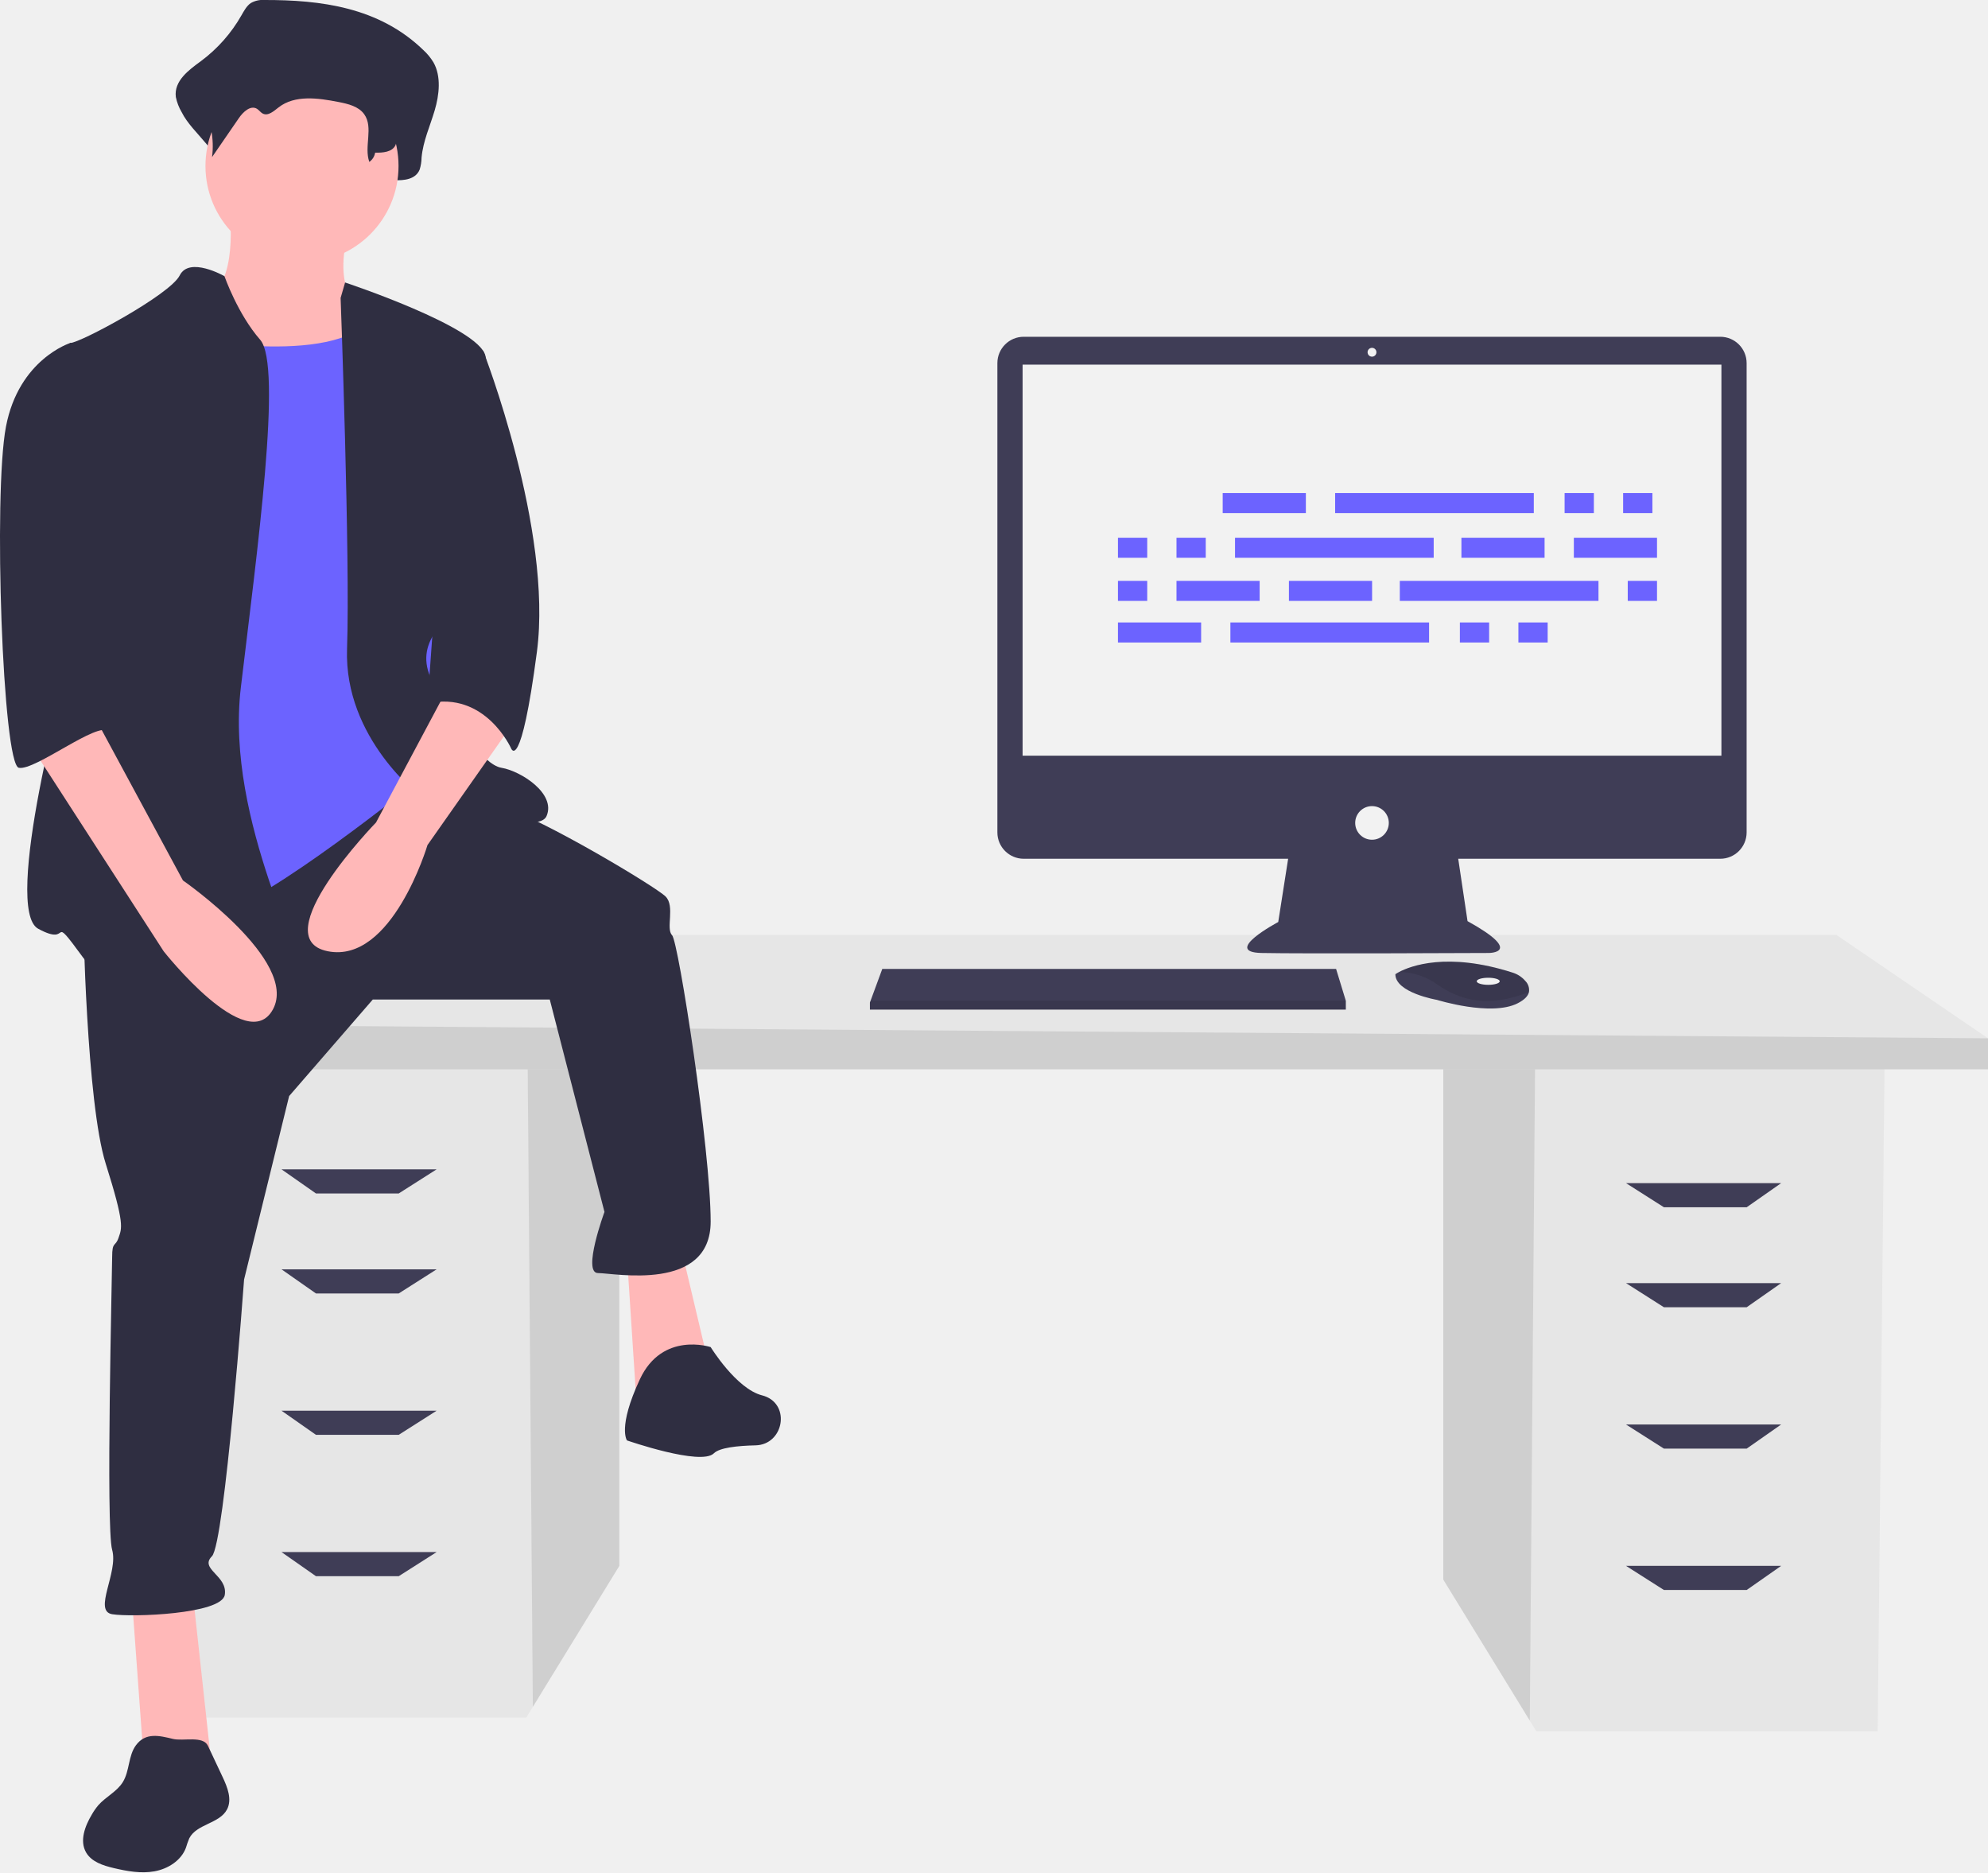
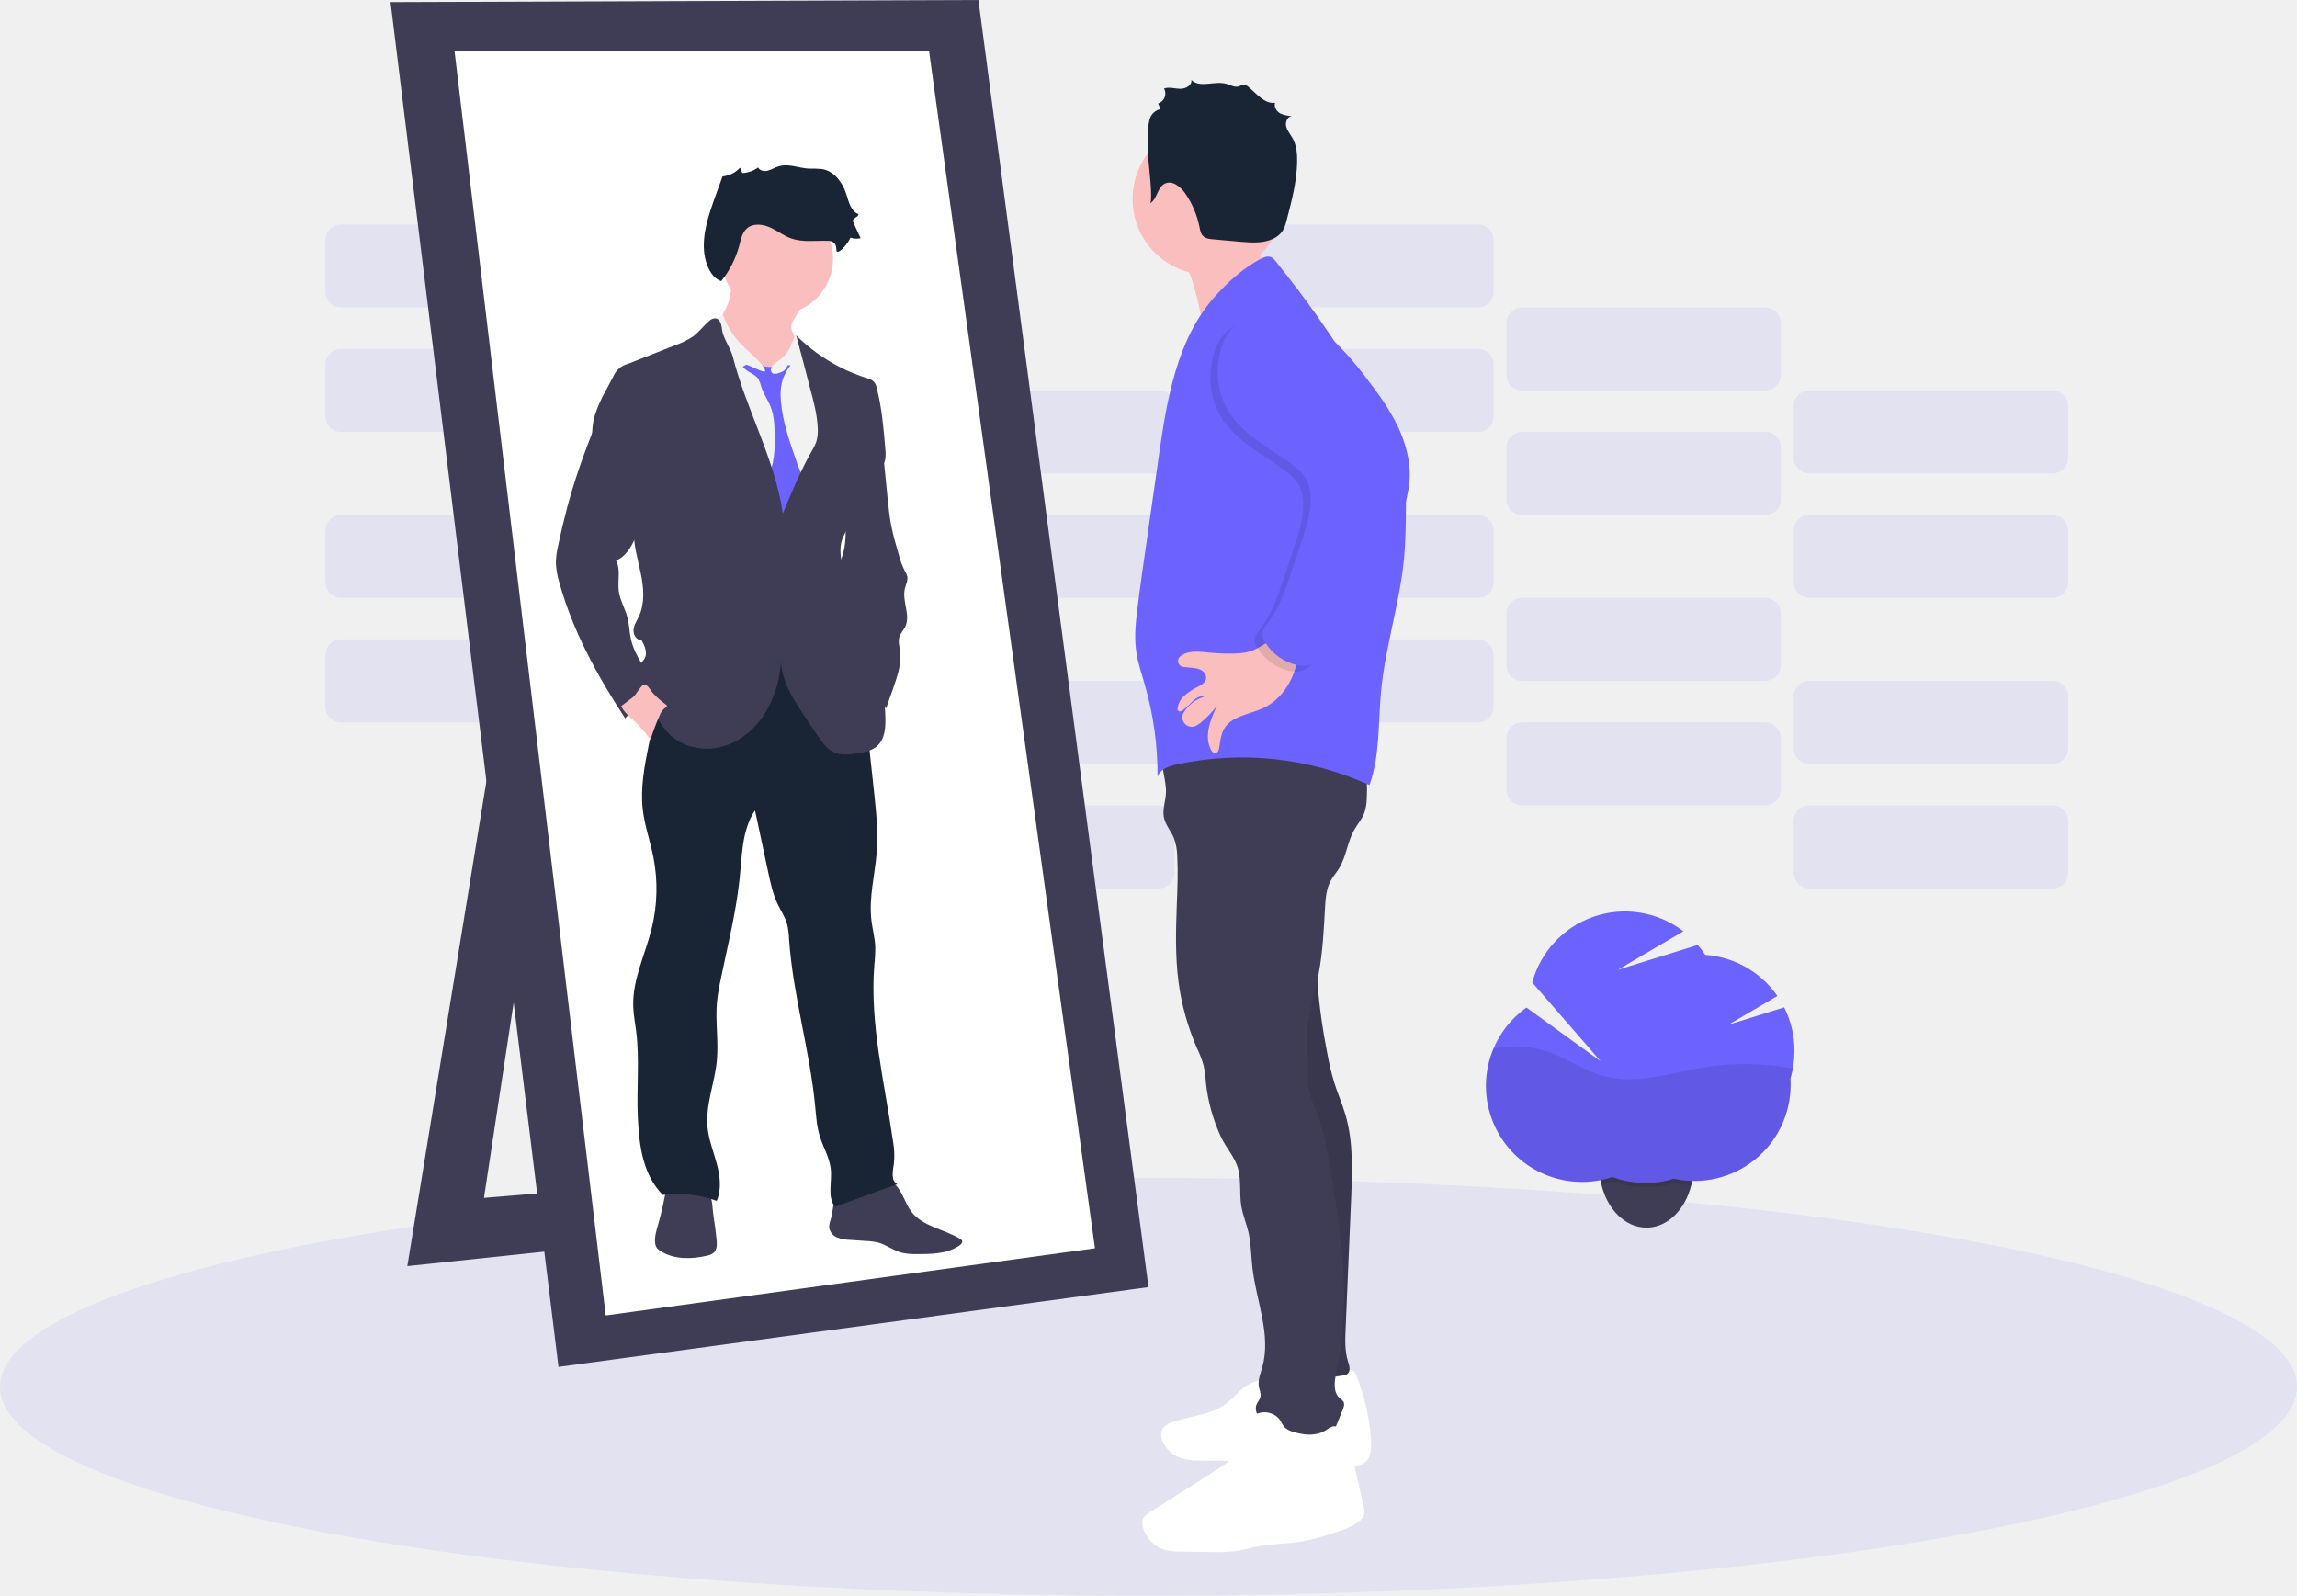
- <svg xmlns="http://www.w3.org/2000/svg" width="711.188" height="669.683" viewBox="0 0 711.188 669.683" role="img" artist="Katerina Limpitsouni" source="https://undraw.co/">
-   <polygon points="516.326 380.018 516.326 565.013 547.27 615.443 549.625 619.279 671.722 619.279 674.189 380.018 516.326 380.018" fill="#e6e6e6" />
-   <polygon points="516.326 380.018 516.326 565.013 547.27 615.443 549.169 380.018 516.326 380.018" opacity="0.1" />
-   <polygon points="221.566 375.084 221.566 560.08 190.622 610.51 188.267 614.345 66.17 614.345 63.703 375.084 221.566 375.084" fill="#e6e6e6" />
-   <polygon points="221.566 375.084 221.566 560.08 190.622 610.51 188.723 375.084 221.566 375.084" opacity="0.1" />
-   <polygon points="711.188 371.385 711.188 382.484 47.67 382.484 47.67 366.451 109.335 334.385 656.923 334.385 711.188 371.385" fill="#e6e6e6" />
-   <polygon points="711.188 371.385 711.188 382.484 47.67 382.484 47.67 366.451 711.188 371.385" opacity="0.1" />
-   <polygon points="142.635 426.883 113.035 426.883 100.702 418.25 156.201 418.25 142.635 426.883" fill="#3f3d56" />
-   <polygon points="142.635 462.649 113.035 462.649 100.702 454.016 156.201 454.016 142.635 462.649" fill="#3f3d56" />
-   <polygon points="142.635 513.215 113.035 513.215 100.702 504.581 156.201 504.581 142.635 513.215" fill="#3f3d56" />
-   <polygon points="142.635 563.78 113.035 563.78 100.702 555.147 156.201 555.147 142.635 563.78" fill="#3f3d56" />
-   <polygon points="595.257 431.816 624.857 431.816 637.19 423.183 581.691 423.183 595.257 431.816" fill="#3f3d56" />
-   <polygon points="595.257 467.582 624.857 467.582 637.19 458.949 581.691 458.949 595.257 467.582" fill="#3f3d56" />
-   <polygon points="595.257 518.148 624.857 518.148 637.19 509.515 581.691 509.515 595.257 518.148" fill="#3f3d56" />
-   <polygon points="595.257 568.713 624.857 568.713 637.19 560.08 581.691 560.08 595.257 568.713" fill="#3f3d56" />
-   <path d="M859.82,235.615H610.634a9.423,9.423,0,0,0-9.424,9.424V412.897a9.423,9.423,0,0,0,9.424,9.424h94.593l-3.544,22.626s-20.253,10.759-6.013,11.076,81.328,0,81.328,0,12.974,0-7.595-11.392l-3.334-22.31h93.75a9.423,9.423,0,0,0,9.424-9.424V245.039A9.423,9.423,0,0,0,859.82,235.615Z" transform="translate(-244.406 -115.1587)" fill="#3f3d56" />
-   <rect x="365.823" y="130.424" width="249.996" height="139.871" fill="#f2f2f2" />
-   <circle cx="490.821" cy="125.994" r="1.582" fill="#f2f2f2" />
-   <circle cx="490.821" cy="294.346" r="6.013" fill="#f2f2f2" />
-   <polygon points="481.452 357.952 481.452 361.117 311.202 361.117 311.202 358.585 311.436 357.952 315.632 346.56 477.971 346.56 481.452 357.952" fill="#3f3d56" />
-   <path d="M791.376,470.013c-.31,1.326-1.481,2.725-4.127,4.047-9.493,4.747-28.797-1.266-28.797-1.266s-14.873-2.532-14.873-9.177a11.866,11.866,0,0,1,1.304-.775c3.991-2.112,17.225-7.322,40.691.221a9.786,9.786,0,0,1,4.46,2.923A4.667,4.667,0,0,1,791.376,470.013Z" transform="translate(-244.406 -115.1587)" fill="#3f3d56" />
-   <path d="M791.376,470.013c-11.62,4.452-21.977,4.785-32.607-2.598a23.343,23.343,0,0,0-13.886-4.573c3.991-2.112,17.225-7.322,40.691.221a9.786,9.786,0,0,1,4.46,2.923A4.667,4.667,0,0,1,791.376,470.013Z" transform="translate(-244.406 -115.1587)" opacity="0.1" />
-   <ellipse cx="532.4" cy="350.99" rx="4.114" ry="1.266" fill="#f2f2f2" />
-   <polygon points="481.452 357.952 481.452 361.117 311.202 361.117 311.202 358.585 311.436 357.952 481.452 357.952" opacity="0.1" />
-   <path d="M339.068,115.159a8.554,8.554,0,0,0-4.961,1.108c-1.476,1.011-2.406,2.782-3.356,4.429a52.986,52.986,0,0,1-14.434,16.305c-4.289,3.142-9.742,7.06-9.008,12.853a17.372,17.372,0,0,0,2.091,5.426c3.957,7.987,14.754,14.159,13.692,23.273,3.931-6.581-1.327-9.835,2.604-16.416,1.872-3.134,5.124-6.672,7.951-4.704.946.659,1.568,1.841,2.553,2.419,2.351,1.38,4.853-1.258,6.934-3.126,7.177-6.443,17.383-4.755,26.314-2.747,4.216.948,8.847,2.191,11.34,6.221,3.277,5.298-3.113,11.02-4.728,17.01a3.264,3.264,0,0,0,3.503,4.062c2.68-.264,5.854-.481,6.013-1.657,3.372.12,7.503-.262,8.947-3.772a14.762,14.762,0,0,0,.693-4.293c.53-5.897,3.033-11.277,4.691-16.89s2.379-12.191-.419-17.167a19.864,19.864,0,0,0-3.666-4.456C379.94,117.67,359.063,115.136,339.068,115.159Z" transform="translate(-244.406 -115.1587)" fill="#2f2e41" />
-   <path d="M326.544,190.064s3.453,28.778-9.209,31.081,11.511,41.441,11.511,41.441l57.557,6.907-13.814-46.045s-9.209-3.453-3.453-26.476S326.544,190.064,326.544,190.064Z" transform="translate(-244.406 -115.1587)" fill="#ffb8b8" />
-   <polygon points="47.028 569.318 51.633 632.631 75.806 632.631 68.9 569.318 47.028 569.318" fill="#ffb8b8" />
-   <polygon points="224.303 449.6 227.756 502.552 254.233 491.041 243.872 447.298 224.303 449.6" fill="#ffb8b8" />
-   <path d="M274.167,442.738s1.151,66.766,8.058,88.637,5.756,23.023,4.605,26.476-2.302,1.151-2.302,6.907-2.302,96.695,0,104.753-6.907,21.872,0,23.023,39.139,0,40.29-6.907-9.209-9.209-4.605-13.814,11.511-98.998,11.511-98.998l16.116-65.615,29.93-34.534H441.082l19.569,75.975s-8.058,21.872-2.302,21.872,40.29,6.907,40.29-18.418S487.127,451.947,484.825,449.645s1.151-10.36-2.302-13.814-43.743-27.627-58.708-32.232S387.857,393.515,387.857,393.515Z" transform="translate(-244.406 -115.1587)" fill="#2f2e41" />
-   <path d="M498.639,596.991s-17.267-5.756-25.325,11.511-4.605,21.872-4.605,21.872,26.476,9.209,31.081,4.605c2.003-2.003,8.365-2.699,14.913-2.846,9.973-.224,12.626-14.333,3.207-17.619q-.421-.147-.853-.255C507.848,611.955,498.639,596.991,498.639,596.991Z" transform="translate(-244.406 -115.1587)" fill="#2f2e41" />
-   <circle cx="108.038" cy="59.365" r="34.534" fill="#ffb8b8" />
-   <path d="M307.55,235.534s56.406,11.511,70.219-6.907,19.569,51.801,19.569,51.801l6.907,73.673-10.36,40.29s-54.103,43.743-71.37,47.197-43.743,5.756-43.743,5.756,8.058-127.776,8.058-130.078S307.55,235.534,307.55,235.534Z" transform="translate(-244.406 -115.1587)" fill="#6c63ff" />
-   <path d="M324.704,213.945s-12.55-7.189-16.003-.282S273.016,237.836,269.562,237.836s6.907,95.544,2.302,107.056S245.389,440.436,258.051,447.343s3.453-6.907,16.116,10.36,74.824,17.267,78.277,10.36-27.627-58.708-21.872-107.056,14.965-115.114,6.907-124.323S324.704,213.945,324.704,213.945Z" transform="translate(-244.406 -115.1587)" fill="#2f2e41" />
-   <path d="M366.258,221.72l1.603-5.518s47.895,15.878,50.198,26.238,1.151,82.882-6.907,88.637-19.569,14.965-11.511,28.778,17.267,28.778,24.174,29.93,19.569,9.209,16.116,17.267-44.894-6.907-44.894-6.907-27.627-20.72-26.476-52.952S366.258,221.72,366.258,221.72Z" transform="translate(-244.406 -115.1587)" fill="#2f2e41" />
-   <path d="M406.548,357.554l-27.627,51.801s-40.29,41.441-17.267,46.045,35.685-37.987,35.685-37.987l29.93-42.592Z" transform="translate(-244.406 -115.1587)" fill="#ffb8b8" />
-   <path d="M340.75,124.195a7.838,7.838,0,0,0-4.039.783,9.413,9.413,0,0,0-2.732,3.131,39.773,39.773,0,0,1-11.75,11.524c-3.491,2.221-7.93,4.99-7.333,9.084a11.359,11.359,0,0,0,1.702,3.835,30.163,30.163,0,0,1,3.665,18.801l9.6-13.954c1.524-2.215,4.171-4.715,6.472-3.324.77.466,1.276,1.301,2.078,1.71,1.914.975,3.95-.889,5.644-2.21,5.842-4.554,14.15-3.361,21.421-1.942,3.432.67,7.202,1.549,9.231,4.397,3.372,4.733-.149,11.572,1.819,17.04a5.023,5.023,0,0,0,2.079-3.317c2.745.085,6.107-.185,7.283-2.666a9.188,9.188,0,0,0,.564-3.034c.432-4.168,2.469-7.971,3.819-11.938s1.937-8.616-.341-12.133a14.681,14.681,0,0,0-2.984-3.149C374.022,125.97,357.027,124.178,340.75,124.195Z" transform="translate(-244.406 -115.1587)" fill="#2f2e41" />
-   <path d="M406.548,237.836l10.725,2.847s24.96,63.919,19.204,107.662-9.209,34.534-9.209,34.534-9.209-20.72-29.93-16.116Z" transform="translate(-244.406 -115.1587)" fill="#2f2e41" />
-   <path d="M293.029,739.422c-2.776,3.772-2.219,9.165-4.678,13.151-2.131,3.455-6.148,5.267-8.814,8.329a22.326,22.326,0,0,0-2.266,3.26c-2.473,4.143-4.483,9.452-2.048,13.616,1.959,3.35,6.078,4.66,9.855,5.552,4.774,1.128,9.734,2.031,14.564,1.169s9.549-3.819,11.271-8.412a32.5,32.5,0,0,1,1.205-3.401c2.617-5.153,10.827-5.209,13.506-10.33,1.875-3.584.151-7.916-1.571-11.576l-5.261-11.177c-1.746-3.709-8.824-1.576-12.513-2.465C301.465,735.978,296.491,734.701,293.029,739.422Z" transform="translate(-244.406 -115.1587)" fill="#2f2e41" />
-   <path d="M254.598,380.577l48.348,74.824s29.93,37.987,39.139,20.72-32.232-46.045-32.232-46.045L278.772,372.519Z" transform="translate(-244.406 -115.1587)" fill="#ffb8b8" />
-   <path d="M278.772,240.138,269.562,237.836s-18.418,5.756-23.023,29.93-1.151,120.869,4.605,122.02,28.427-16.837,32.056-13.023-7.882-15.756-4.429-26.116S278.772,240.138,278.772,240.138Z" transform="translate(-244.406 -115.1587)" fill="#2f2e41" />
-   <g id="f3c2397c-d780-4cc6-97d8-1503d8277a2c" data-name="Group 13">
-     <rect id="ad41612f-86f7-46b2-a964-3a5da7bcf3cf" data-name="Rectangle 55" x="437.407" y="176.363" width="29.752" height="7.163" fill="#6c63ff" />
-     <rect id="b9a0b375-cc2a-4c59-8850-661af54e4f62" data-name="Rectangle 56" x="559.722" y="176.363" width="10.468" height="7.163" fill="#6c63ff" />
-     <rect id="e174c2ab-9bc5-41ec-b37c-b06fbf8a9878" data-name="Rectangle 57" x="580.659" y="176.363" width="10.468" height="7.163" fill="#6c63ff" />
-     <rect id="ba2479ac-4c7d-43b4-a028-73b1e20e4002" data-name="Rectangle 58" x="477.628" y="176.363" width="71.075" height="7.163" fill="#6c63ff" />
-     <rect id="ac60ef86-00f2-480b-8171-28b6fdfc1958" data-name="Rectangle 59" x="399.941" y="222.644" width="29.752" height="7.163" fill="#6c63ff" />
-     <rect id="b3d8298d-cd65-487a-8b19-4cee946356e7" data-name="Rectangle 60" x="522.256" y="222.644" width="10.468" height="7.163" fill="#6c63ff" />
-     <rect id="ed27f15f-f0c4-4569-8330-a6688f8e356c" data-name="Rectangle 61" x="543.193" y="222.644" width="10.468" height="7.163" fill="#6c63ff" />
-     <rect id="f685c005-adaf-4d60-acda-005b037d82a6" data-name="Rectangle 62" x="440.162" y="222.644" width="71.075" height="7.163" fill="#6c63ff" />
-     <rect id="eca7c7fc-83f8-48ca-a588-6606db47af3f" data-name="Rectangle 63" x="522.807" y="192.341" width="29.752" height="7.163" fill="#6c63ff" />
-     <rect id="a71b5b2f-f8b9-481d-a301-5e3357e5fe42" data-name="Rectangle 64" x="563.028" y="192.341" width="29.752" height="7.163" fill="#6c63ff" />
-     <rect id="abb3a25a-f854-41fc-8391-e6ad9fbe2417" data-name="Rectangle 66" x="399.941" y="192.341" width="10.468" height="7.163" fill="#6c63ff" />
-     <rect id="add2b425-b775-4eb5-9c25-8c4c14f957c9" data-name="Rectangle 67" x="420.878" y="192.341" width="10.468" height="7.163" fill="#6c63ff" />
-     <rect id="b7159612-3b84-4b0b-a885-612eaab04c06" data-name="Rectangle 68" x="441.815" y="192.341" width="71.075" height="7.163" fill="#6c63ff" />
-     <rect id="edfc7301-4de5-47dc-80e2-1ae2da982d6d" data-name="Rectangle 69" x="461.099" y="207.768" width="29.752" height="7.163" fill="#6c63ff" />
-     <rect id="e1009f91-6275-4375-80fa-0d778e331fdc" data-name="Rectangle 70" x="420.878" y="207.768" width="29.752" height="7.163" fill="#6c63ff" />
-     <rect id="a060fb9f-1f1a-4862-9a69-16dd49199e18" data-name="Rectangle 71" x="399.941" y="207.768" width="10.468" height="7.163" fill="#6c63ff" />
-     <rect id="b6754d5f-104f-449c-b9a9-cf9ac82bf5fe" data-name="Rectangle 73" x="582.312" y="207.768" width="10.468" height="7.163" fill="#6c63ff" />
-     <rect id="e6ed1ccd-2cfd-450f-a339-07df3a1ee6bb" data-name="Rectangle 74" x="500.768" y="207.768" width="71.075" height="7.163" fill="#6c63ff" />
-   </g>
+ <svg xmlns="http://www.w3.org/2000/svg" width="1094" height="760" viewBox="0 0 1094 760" role="img" artist="Katerina Limpitsouni" source="https://undraw.co/">
+   <rect x="155" y="304.52" width="130.73" height="39.52" rx="7.43" fill="#6c63ff" opacity="0.1" />
+   <rect x="291.81" y="344.05" width="130.73" height="39.52" rx="7.43" fill="#6c63ff" opacity="0.1" />
+   <rect x="428.63" y="383.57" width="130.73" height="39.52" rx="7.43" fill="#6c63ff" opacity="0.1" />
+   <rect x="155" y="245.24" width="130.73" height="39.52" rx="7.43" fill="#6c63ff" opacity="0.1" />
+   <rect x="291.81" y="284.76" width="130.73" height="39.52" rx="7.43" fill="#6c63ff" opacity="0.1" />
+   <rect x="428.63" y="324.29" width="130.73" height="39.52" rx="7.43" fill="#6c63ff" opacity="0.1" />
+   <rect x="580.64" y="304.52" width="130.73" height="39.52" rx="7.43" fill="#6c63ff" opacity="0.1" />
+   <rect x="717.45" y="344.05" width="130.73" height="39.52" rx="7.43" fill="#6c63ff" opacity="0.1" />
+   <rect x="854.27" y="383.57" width="130.73" height="39.52" rx="7.43" fill="#6c63ff" opacity="0.1" />
+   <rect x="580.64" y="245.24" width="130.73" height="39.52" rx="7.43" fill="#6c63ff" opacity="0.1" />
+   <rect x="717.45" y="284.76" width="130.73" height="39.52" rx="7.43" fill="#6c63ff" opacity="0.1" />
+   <rect x="854.27" y="324.29" width="130.73" height="39.52" rx="7.43" fill="#6c63ff" opacity="0.1" />
+   <rect x="155" y="166.19" width="130.73" height="39.52" rx="7.43" fill="#6c63ff" opacity="0.1" />
+   <rect x="291.81" y="205.71" width="130.73" height="39.52" rx="7.43" fill="#6c63ff" opacity="0.1" />
+   <rect x="428.63" y="245.24" width="130.73" height="39.52" rx="7.43" fill="#6c63ff" opacity="0.1" />
+   <rect x="155" y="106.9" width="130.73" height="39.52" rx="7.43" fill="#6c63ff" opacity="0.1" />
+   <rect x="291.81" y="146.43" width="130.73" height="39.52" rx="7.43" fill="#6c63ff" opacity="0.1" />
+   <rect x="428.63" y="185.95" width="130.73" height="39.52" rx="7.43" fill="#6c63ff" opacity="0.1" />
+   <rect x="580.64" y="166.19" width="130.73" height="39.52" rx="7.43" fill="#6c63ff" opacity="0.1" />
+   <rect x="717.45" y="205.71" width="130.73" height="39.52" rx="7.43" fill="#6c63ff" opacity="0.1" />
+   <rect x="854.27" y="245.24" width="130.73" height="39.52" rx="7.43" fill="#6c63ff" opacity="0.1" />
+   <rect x="580.64" y="106.9" width="130.73" height="39.52" rx="7.43" fill="#6c63ff" opacity="0.1" />
+   <rect x="717.45" y="146.43" width="130.73" height="39.52" rx="7.43" fill="#6c63ff" opacity="0.1" />
+   <rect x="854.27" y="185.95" width="130.73" height="39.52" rx="7.43" fill="#6c63ff" opacity="0.1" />
+   <ellipse cx="547" cy="660.5" rx="547" ry="99.5" fill="#6c63ff" opacity="0.1" />
+   <polygon points="240 321 194 603 402 581 393 557 230.5 570.5 268.5 320.5 240 321" fill="#3f3d56" />
+   <polygon points="186 1 466 0 547 613 266 651 186 1" fill="#3f3d56" />
+   <polygon points="216.5 24.5 442.5 24.5 521.5 594.5 288.5 626.5 216.5 24.5" fill="#fff" />
+   <path d="M482.64,638.86c1.42,2.72,2.48,5.66,4.33,8.11,5.4,7.22,15.65,8.35,23.34,13.06a2.15,2.15,0,0,1,.91.88c.35.83-.43,1.7-1.18,2.22-5.83,4.09-13.48,4.18-20.61,4.13a27.49,27.49,0,0,1-7.13-.68c-3.77-1-7-3.63-10.72-4.7a28.44,28.44,0,0,0-5.89-.83l-7.81-.53a18.41,18.41,0,0,1-6.09-1.13,6.16,6.16,0,0,1-3.84-4.55c-.22-1.66.49-3.27.91-4.89,1-3.84.69-8.48,3.68-11.1a11.35,11.35,0,0,1,4.15-2,132.39,132.39,0,0,1,16.61-4.42C477.93,631.52,480.59,634.92,482.64,638.86Z" transform="translate(-53 -70)" fill="#3f3d56" />
+   <path d="M394.3,660.49c.2,2.13.26,4.57-1.28,6.06a6.83,6.83,0,0,1-3.35,1.5c-7.39,1.72-15.63,1.84-22.06-2.18a6.09,6.09,0,0,1-1.74-1.49,5.43,5.43,0,0,1-.88-2.75c-.23-2.83.64-5.62,1.43-8.35a146.52,146.52,0,0,0,4.25-19.75c.08-.55,18.87,3,20.12,4.86,1.57,2.3,1.58,7.82,2,10.56Q393.74,654.69,394.3,660.49Z" transform="translate(-53 -70)" fill="#3f3d56" />
+   <path d="M464.24,400.27l5,46.49c1,9.5,2.05,19.05,1.36,28.58-.8,11-3.88,22-2.58,32.9.51,4.24,1.67,8.4,1.84,12.67a69,69,0,0,1-.43,8.5c-2.26,28.21,4.89,56.2,8.89,84.21a36.54,36.54,0,0,1,.42,10.48c-.52,3.55-1.56,8.21,1.6,9.89l-29.68,10.76c-3.79-4.75-1.28-12.14-2-18.17-.66-5.43-3.64-10.27-5.23-15.5-1.44-4.7-1.74-9.65-2.21-14.53-2.59-26.57-10.54-52.45-12.4-79.08a36,36,0,0,0-1-7.63c-1-3.31-3-6.2-4.46-9.31-2.24-4.67-3.34-9.79-4.42-14.85l-6.35-29.75c-6.42,9.56-6.16,22-7.43,33.46-1.78,16-5.76,31.73-9,47.53a94.47,94.47,0,0,0-1.69,10.3c-.84,9.27.83,18.63-.06,27.89-1,10.73-5.51,21.2-4.42,31.93.6,5.94,2.88,11.56,4.42,17.32s2.3,12.08-.05,17.57a54,54,0,0,0-25.71-2.84c-9.53-9.75-11.22-23.35-11.87-37s.92-27.32-.78-40.84c-.5-4-1.28-7.9-1.41-11.89-.42-12.79,5.73-24.76,8.79-37.19a78.7,78.7,0,0,0,.77-34.15c-1.5-7.47-4.08-14.72-5-22.29-1.25-10.61.87-21.3,3-31.78,1.43-7.07,2.85-14.14,4.47-21.17,1.74-7.55,3.81-15.26,8.46-21.44,7.44-9.89,20.65-14.28,33-13.32s23.88,6.58,34.08,13.58A128.48,128.48,0,0,1,464.24,400.27Z" transform="translate(-53 -70)" fill="#192534" />
+   <path d="M431.06,222.25a8.63,8.63,0,0,0-1.15,2.94c-.25,2.05,1,3.93,2,5.72a31.15,31.15,0,0,1,2.93,7.3,12,12,0,0,1,.43,4.87,11.75,11.75,0,0,1-1.3,3.5c-1.93,3.72-4.79,7.16-8.68,8.71a15.29,15.29,0,0,1-9.39.38,28.51,28.51,0,0,1-8.59-4.08,26.11,26.11,0,0,1-5.88-5.1,35.25,35.25,0,0,1-4.06-7c-2.08-4.35-4.19-9-3.81-13.77a4.6,4.6,0,0,1,.24-1.27,6.83,6.83,0,0,1,1.34-2,26.1,26.1,0,0,0,6.12-18.15l14.57,3.31c3.21.73,6.42,1.46,9.59,2.37,2.6.75,6.6,1.79,8.29,4.11S432.21,220.13,431.06,222.25Z" transform="translate(-53 -70)" fill="#fbbebe" />
+   <circle cx="370.26" cy="123.29" r="26.48" fill="#fbbebe" />
+   <path d="M419,246.71c1.12-2.45,3.54-4,5.75-5.54s4.45-3.51,4.88-6.18a4.43,4.43,0,0,1,.44-1.74c.85-1.28,2.87-.64,4.08.3,2.94,2.29,4.94,5.54,6.89,8.71a74.43,74.43,0,0,1,6.45,12.19c2.81,7.41,3.15,15.5,3.46,23.41.28,7.2.55,14.51-1.2,21.49-1.1,4.42-3,8.71-3.11,13.26-.33,16.53-6.07,32.33-6.47,48.86a126.75,126.75,0,0,0,.72,14.31l.94,10.73q-21.81-1.25-43.5-3.83c-.42-4.94-1.83-9.73-3.12-14.51a314.93,314.93,0,0,1-10.11-59.74c-.77-10.72-1.56-21.4-2.75-32.08-1.07-9.71-3.17-19.48-1.91-29.17a40.27,40.27,0,0,1,4.1-12.62,8.32,8.32,0,0,1,3.2-3.83A8.65,8.65,0,0,1,390,230a41.94,41.94,0,0,1,6.88-.81,4.74,4.74,0,0,1,1.68.16,5.27,5.27,0,0,1,2.29,2.22A41.52,41.52,0,0,0,419,246.71Z" transform="translate(-53 -70)" fill="#f2f2f2" />
+   <path d="M406.72,244.59c1.86,2.66,5.8,3.29,7.52,6a15.73,15.73,0,0,1,1.31,3.57c1.05,3.35,3.17,6.26,4.46,9.53,1.86,4.7,1.91,9.9,1.93,14.95a49.47,49.47,0,0,1-.92,12c-.6,2.47-1.58,4.82-2.3,7.26a35.5,35.5,0,0,0-1.34,12.8,5.24,5.24,0,0,0,.72,2.65,5.75,5.75,0,0,0,2.56,1.74c2.93,1.29,6,2.61,9.2,2.31a3.37,3.37,0,0,0,1.83-.61,4.07,4.07,0,0,0,.9-1.19l2-3.38c1.81-3.09,3.7-6.55,3-10.08a20,20,0,0,0-2.27-5.17,60.78,60.78,0,0,1-3.26-8.07c-3.19-9.17-6.42-18.47-7.14-28.15a24.74,24.74,0,0,1,1.2-10.92,31.1,31.1,0,0,1,3.52-6.09,2.61,2.61,0,0,0-2.81-.95,16.72,16.72,0,0,0-2.91,1.21c-2.94,1.24-6.2.79-9.17-.06-1.16-.34-3-1.5-4.2-1.42C410.14,242.57,406.79,244.71,406.72,244.59Z" transform="translate(-53 -70)" fill="#6c63ff" />
+   <path d="M430.13,244.48c-.6-.48-1.53-.92-2.06-.36a2.32,2.32,0,0,0-.38.81c-.52,1.4-2.05,2.09-3.44,2.63s-2.89.84-3.73-.19a2.26,2.26,0,0,1,.13-2.67,8.16,8.16,0,0,1,2.19-1.85,21.38,21.38,0,0,0,8.72-13.72,6.52,6.52,0,0,1,2.39,4.13c.33,1.59.37,3.23.7,4.82.49,2.28,1.58,4.41,1.83,6.72.13,1.23,0,2.47,0,3.7a22.71,22.71,0,0,0,.42,3.58C434.56,249.6,432.91,246.69,430.13,244.48Z" transform="translate(-53 -70)" fill="#f2f2f2" />
+   <path d="M409.89,237.69c-1-.95-2-1.85-3-2.82a38.9,38.9,0,0,1-9.67-15.35c-1.28,1-2.69,2.32-2.72,4a6.13,6.13,0,0,0,1.32,3.25,50.68,50.68,0,0,1,7.33,19.61,5.84,5.84,0,0,1,5.05-2.69c1.58,0,8.67,4.2,9.18,3.14C418.13,245.17,411.09,238.82,409.89,237.69Z" transform="translate(-53 -70)" fill="#f2f2f2" />
+   <path d="M432.22,229.73a83,83,0,0,0,33.58,20.33,7.54,7.54,0,0,1,3.39,1.72,6.93,6.93,0,0,1,1.41,3.1c2.44,9.54,3.26,19.41,4.07,29.22a16.28,16.28,0,0,1-.1,4.88c-.59,2.62-2.45,4.74-4.28,6.71-5.74,6.15-12.29,12.58-13.26,20.94a33.45,33.45,0,0,1-.57,4.8c-.5,1.86-1.61,3.5-2.29,5.31-3.34,8.91,4.21,19.7-.39,28A50.54,50.54,0,0,1,458.84,370a19.86,19.86,0,0,0,1.37,5.88c1.37,2.86,4.19,4.68,6.41,7,6.77,6.94,7.6,17.56,8,27.25.25,5.46.17,11.73-4,15.31-2.41,2.09-5.7,2.77-8.85,3.29-4.19.7-8.75,1.2-12.46-.87-2.66-1.48-4.47-4.07-6.2-6.57-3.28-4.77-6.57-9.53-9.68-14.42-4.92-7.71-9.56-16.52-8.14-25.56-.4,9.25-2.35,18.57-6.89,26.63s-11.85,14.79-20.72,17.45-19.24.78-25.85-5.7a34.94,34.94,0,0,1-5.51-7.43,72.52,72.52,0,0,1-8.14-20.71c-.43-1.89-.75-4,.2-5.69.45-.8,1.14-1.43,1.61-2.22,1.58-2.69.06-6.08-1.47-8.82-2.33.22-4-2.52-3.79-4.86s1.61-4.37,2.6-6.5c2.9-6.28,2.26-13.59.86-20.36s-3.49-13.5-3.33-20.41c.17-7.31-5.09-13.89-9.1-20-2.24-3.44-4.85-6.64-6.8-10.25a33.07,33.07,0,0,1-2.62-24.76,64.89,64.89,0,0,1,5.48-12.22l3.3-6.19a10.21,10.21,0,0,1,7-6l22.83-9a34.35,34.35,0,0,0,8.24-4.12c2.79-2.1,4.87-5,7.53-7.24a4.22,4.22,0,0,1,3-1.31c2.14.19,2.9,2.89,3.12,5,.5,4.72,4,8.72,5.19,13.31,6.44,25.35,20.07,48.73,23.81,74.61,4.2-10.09,8.4-20.2,13.78-29.7a24.66,24.66,0,0,0,2.13-4.31,18.4,18.4,0,0,0,.71-6.69c-.27-6.51-2-12.87-3.71-19.16C436.53,246.1,434.53,238.21,432.22,229.73Z" transform="translate(-53 -70)" fill="#3f3d56" />
+   <path d="M475.73,307.19c.44,4.26.87,8.53,1.66,12.74.92,4.87,2.32,9.63,3.71,14.39a37.45,37.45,0,0,0,2.9,7.73,9.94,9.94,0,0,1,1.07,2.29c.49,2-.63,4-1.11,6-1.44,6,2.88,12.67.16,18.2-.82,1.68-2.25,3.07-2.79,4.87-.63,2.07,0,4.28.33,6.42.85,6-1.2,12.1-3.22,17.87L475,407.44c-3.14-5.84-6.31-11.74-10.65-16.75-1.55-1.8-3.24-3.47-4.67-5.37a37.66,37.66,0,0,1-5-9.74,84.43,84.43,0,0,1-5.17-25.72,17.59,17.59,0,0,1,.85-7.4,39.36,39.36,0,0,1,2.22-4c2.68-4.83,3.23-10.55,3.18-16.07s-.64-11.06,0-16.55a37.86,37.86,0,0,1,4-13.13,18.63,18.63,0,0,1,5.43-6.77,9.78,9.78,0,0,1,6-1.95c3.27.19,2.52,3,2.8,5.71Z" transform="translate(-53 -70)" fill="#3f3d56" />
+   <path d="M328.64,293.58q-3.06,9-5.52,18.16-2.4,9-4.29,18.1a38.76,38.76,0,0,0-1.08,8.14,36.42,36.42,0,0,0,1.63,9.41c6.44,23.21,18.18,44.62,31.4,64.75A58.28,58.28,0,0,1,364.08,400a2.85,2.85,0,0,0,1-1,2.71,2.71,0,0,0-.32-2.34c-3.65-7.48-9.43-14.07-11.25-22.2-.76-3.38-.79-6.9-1.65-10.26-1.11-4.35-3.59-8.33-4.16-12.79-.61-4.86,1-10.16-1.28-14.47,4.65-1.81,7.34-6.6,9.31-11.19a61.29,61.29,0,0,0,4.48-14.71,44.26,44.26,0,0,0-5.41-28.15,45,45,0,0,0-9.05-11.36c-1.19-1.07-4-4.14-5.73-4.11-2.31.05-3.05,3.79-3.71,5.47C333.64,279.75,331,286.62,328.64,293.58Z" transform="translate(-53 -70)" fill="#3f3d56" />
+   <path d="M370.06,405.51c.3.22.64.52.56.88s-.37.45-.63.6a7.76,7.76,0,0,0-2.88,3.9,108.85,108.85,0,0,0-4.34,11.49,50.37,50.37,0,0,0-7.84-9.15c-2.28-2.1-4.83-4.09-6.05-6.93,0-.08,5.24-3.95,5.72-4.37,1.47-1.31,3.32-4.94,4.84-5.74,1.72-.9,3.36,2.63,4.67,4.05A39.72,39.72,0,0,0,370.06,405.51Z" transform="translate(-53 -70)" fill="#fbbebe" />
+   <path d="M451.38,189.15c-.07-1.31-.24-2.76-1.24-3.61a4.73,4.73,0,0,0-3-.83c-5.83-.19-11.86.79-17.36-1.17-3.62-1.29-6.71-3.77-10.24-5.31s-8.05-1.95-10.9.64c-2.16,2-2.75,5.07-3.5,7.9a46.32,46.32,0,0,1-8.63,17.12c-2.71-.84-4.65-3.26-5.9-5.8-4.25-8.66-2.16-19,.86-28.18,1-3.08,2.11-6.13,3.22-9.17l2.44-6.72a13.12,13.12,0,0,0,8.36-4.16l1.05,2.55a13.3,13.3,0,0,0,7.5-2.65c.84,1.58,3,2,4.75,1.49s3.26-1.49,5-2c4.65-1.5,9.61.81,14.49,1.07a58,58,0,0,1,6.19.18c5.76.93,9.83,6.35,11.59,11.91,1.17,3.7,2.14,8.25,5.79,9.56.08,1.4-2.4,1.67-2.61,3a2.3,2.3,0,0,0,.3,1.27l3.35,7.19a8.32,8.32,0,0,1-4.84-.24C456.54,186.74,451.53,191.86,451.38,189.15Z" transform="translate(-53 -70)" fill="#192534" />
+   <path d="M621.14,204.8a131.36,131.36,0,0,1,4,16.73c.72,4.24,1.14,8.95-1.29,12.49,9.26-13.93,18.93-28.28,33-37.27A30.13,30.13,0,0,1,649,173.51c.08-.84-11.55,3.55-12.44,4.05-4.08,2.27-7.82,5.09-11.8,7.52-2.06,1.25-10.64,4.21-10.72,6,0,1.15,3.41,4.67,4.05,5.88A45.67,45.67,0,0,1,621.14,204.8Z" transform="translate(-53 -70)" fill="#fbbebe" />
+   <path d="M664.17,730.18a15.5,15.5,0,0,0-15.84-1.2c-4.53,2.34-7.58,6.77-11.7,9.77-7.08,5.14-16.43,5.55-24.72,8.33-2.2.74-4.54,1.84-5.47,4a7.1,7.1,0,0,0,.41,5.57,14.42,14.42,0,0,0,6.86,7.07c3.72,1.78,8,1.86,12.12,1.91l35.8.42c11,.13,22.07.26,33,1.63,2.55.32,5.31.67,7.56-.58,3.66-2,4.08-7.06,3.8-11.23a103.07,103.07,0,0,0-7-30.8c-.43-1.09-1-2.33-2.21-2.53a3.6,3.6,0,0,0-2.38.76c-10.1,6-22.89,9.39-33.63,4.59" transform="translate(-53 -70)" fill="#fff" />
+   <path d="M682.09,501.78c-4,23.23-1.39,47.1,3.11,70.23a122.46,122.46,0,0,0,3.27,13.64c1.61,5.1,3.78,10,5.29,15.13,3.84,13,3.3,26.9,2.73,40.47L693.87,703c-.22,5.18-.42,10.48,1.14,15.42.63,2,1.4,4.5-.19,5.85a4.46,4.46,0,0,1-2.11.81,32.66,32.66,0,0,1-21-3.15L671,659.55c-.22-19.23-.45-38.54-3.41-57.53-2.35-15.1-6.43-30-6.7-45.28-.28-16,3.64-31.79,7.64-47.3.86-3.32,4-5.75,6.58-8a8.09,8.09,0,0,1,3.2-1.94C679.51,499.17,681.35,500.77,682.09,501.78Z" transform="translate(-53 -70)" fill="#3f3d56" />
+   <path d="M682.09,501.78c-4,23.23-1.39,47.1,3.11,70.23a122.46,122.46,0,0,0,3.27,13.64c1.61,5.1,3.78,10,5.29,15.13,3.84,13,3.3,26.9,2.73,40.47L693.87,703c-.22,5.18-.42,10.48,1.14,15.42.63,2,1.4,4.5-.19,5.85a4.46,4.46,0,0,1-2.11.81,32.66,32.66,0,0,1-21-3.15L671,659.55c-.22-19.23-.45-38.54-3.41-57.53-2.35-15.1-6.43-30-6.7-45.28-.28-16,3.64-31.79,7.64-47.3.86-3.32,4-5.75,6.58-8a8.09,8.09,0,0,1,3.2-1.94C679.51,499.17,681.35,500.77,682.09,501.78Z" transform="translate(-53 -70)" opacity="0.1" />
+   <path d="M607,429.18c-1.48,6.09,1.66,12.4,1.31,18.66-.2,3.79-1.69,7.57-1,11.29s3.35,6.52,4.77,9.93a26.94,26.94,0,0,1,1.62,8.88c.41,7.48.08,15-.2,22.45-.47,12.5-.82,25.07.83,37.46A117.19,117.19,0,0,0,623,569a54,54,0,0,1,3.23,8.39,59.88,59.88,0,0,1,1.1,8.14,82.7,82.7,0,0,0,7.07,25.71c2.55,5.57,7,10,8.41,15.91,1.34,5.66.44,11.63,1.41,17.36.71,4.25,2.44,8.27,3.4,12.47,1.25,5.43,1.22,11.06,1.85,16.6,1.8,16,9.07,32,4.73,47.52-.87,3.12-2.22,6.29-1.61,9.47.3,1.56,1.06,3.1.72,4.65-.28,1.32-1.3,2.34-1.82,3.59-1,2.34.06,5.12,1.84,6.93a19.69,19.69,0,0,0,6.5,3.84c7.37,3.15,15,6.35,23,6.28a6.18,6.18,0,0,0,2.83-.52c1.44-.75,2.15-2.38,2.76-3.88l4.1-10.14c.5-1.23,1-2.67.31-3.81a7.1,7.1,0,0,0-1.72-1.6c-3.31-2.79-2.56-8-1.68-12.19a177.87,177.87,0,0,0,3.72-32.7c.44-21.92-3.17-43.71-6.77-65.34-1.25-7.51-2.51-15.07-5-22.27s-6.16-14.13-5.56-21.61c.64-8.08-1.46-16.55,0-24.52s3.77-15.77,5.26-23.73c1.93-10.33,2.41-20.86,3-31.34.25-4.28.57-8.7,2.57-12.5,1.17-2.22,2.87-4.12,4.18-6.27,3.38-5.59,3.92-12.52,7.15-18.2,1.53-2.69,3.64-5.06,4.76-7.94a22.19,22.19,0,0,0,1.22-7.06,84,84,0,0,0-1-18.05,117.45,117.45,0,0,0-55-12.76c-7.31.12-14.7.86-21.56,3.39C619.86,425.25,613.9,428.66,607,429.18Z" transform="translate(-53 -70)" fill="#3f3d56" />
+   <path d="M648,746c-2.94,3.66-2.74,8.89-4.62,13.2-2.28,5.23-7.36,8.58-12.18,11.63l-30,19c-1.64,1-3.4,2.23-4,4.09a6.56,6.56,0,0,0,.15,3.59,15.58,15.58,0,0,0,10.48,10.64,31,31,0,0,0,8.11.83l13.49.18a79,79,0,0,0,12.31-.48c3.74-.54,7.38-1.61,11.1-2.29,6.77-1.23,13.73-1.12,20.51-2.31a108.46,108.46,0,0,0,12.28-3.17c4.9-1.47,9.89-3,14.09-5.91a7.31,7.31,0,0,0,2.71-2.92c.71-1.65.32-3.54-.08-5.29l-6.44-28.3a16.87,16.87,0,0,0-2.52-6.61c-1.43-1.9-4-3.16-6.23-2.35a13.21,13.21,0,0,0-2.59,1.56c-3.3,2.17-7.53,2.53-11.43,1.85-2.52-.45-5.85-1.14-7.88-2.81-1.54-1.27-2-3.24-3.31-4.68A9.39,9.39,0,0,0,648,746Z" transform="translate(-53 -70)" fill="#fff" />
+   <circle cx="575.55" cy="94.77" r="36.13" fill="#fbbebe" />
+   <path d="M600.68,166.89c3.46-1.94,3.46-7.53,7-9.39s7.56,1.37,9.83,4.63A42.59,42.59,0,0,1,624.26,178c.32,1.62.62,3.39,1.84,4.52s2.82,1.27,4.38,1.43q6.85.68,13.72,1.24c5.1.41,10.48.74,15.11-1.45a11,11,0,0,0,4.54-3.76,16.92,16.92,0,0,0,1.94-5.08c2.39-9.09,4.8-18.29,5-27.69.08-3.88-.26-7.9-2.13-11.3-1.09-2-2.69-3.74-3.14-5.94s1-5,3.28-4.76a13.46,13.46,0,0,1-6-1.14c-1.81-1-3.15-3.15-2.51-5.11-5.08.65-8.78-4.37-12.74-7.62a3.45,3.45,0,0,0-2.42-1,8.73,8.73,0,0,0-2,.77c-2,.7-4.09-.63-6.14-1.21-5.5-1.54-12.49,2.18-16.57-1.82.39,2.55-2.74,4.26-5.32,4.21s-5.24-1-7.68-.14a5,5,0,0,1-2.86,7.16l1.21,2.64a6.82,6.82,0,0,0-5.25,4.92c-1.33,5.25-1,12.71-.68,18.11C600,147.35,602.31,166,600.68,166.89Z" transform="translate(-53 -70)" fill="#192534" />
+   <path d="M631.51,211.34c-18.15,20.41-22.77,49.14-26.64,76.19l-5.7,39.94c-1.48,10.36-3,20.72-4.29,31.11-.9,7.11-1.74,14.33-.76,21.43.77,5.6,2.64,11,4.2,16.39a154.56,154.56,0,0,1,6,43.49c1.21-3.56,5.4-5,9.08-5.8a146.82,146.82,0,0,1,91.86,9.81c5.05-14.15,4.1-29.63,5.51-44.59,2-21.33,8.89-42,10.93-63.29.75-7.93.84-15.9.92-23.87.06-5.85.12-11.76-1.1-17.49-1.36-6.34-4.23-12.25-7.2-18A469.1,469.1,0,0,0,687,230.24q-7.54-11.28-15.73-22.11-4.15-5.49-8.47-10.86c-2.79-3.47-4-6.48-8.43-4.4C646,196.79,637.6,204.49,631.51,211.34Z" transform="translate(-53 -70)" fill="#6c63ff" />
+   <path d="M641.91,381.22a98,98,0,0,1-13.27-.42c-3.27-.32-6.61-.8-9.8,0a10.2,10.2,0,0,0-3.81,1.87,2.87,2.87,0,0,0,1.63,5l3.42.3c2.17.19,4.43.41,6.12,2a3.82,3.82,0,0,1,1.24,2.41c.21,2.33-1.81,3.6-3.62,4.57a28.69,28.69,0,0,0-7.06,4.7,9.78,9.78,0,0,0-2.93,6,1.16,1.16,0,0,0,1.7,1.07c4-2,6.61-7.93,11-6.94a17.82,17.82,0,0,0-9.66,7.43,4.48,4.48,0,0,0,6,6.33,19.78,19.78,0,0,0,1.88-1.25,46.21,46.21,0,0,0,7.93-8.24c-3.2,6.75-6.44,14.65-2.76,21.36a2.13,2.13,0,0,0,2,1.18c1.16-.12,1.5-1.21,1.69-2.17.6-3.09.75-6.35,2.27-9.1,3.52-6.38,12.2-7,18.81-10.11,7.93-3.68,13.36-11.6,15.55-20.06a15.42,15.42,0,0,0,.39-7.62c-1.47-5.69-8.49-7-13-4.25C652.1,378.79,648.89,381,641.91,381.22Z" transform="translate(-53 -70)" fill="#fbbebe" />
+   <path d="M634.89,269.29c7,10.81,19.15,16.9,29.57,24.49A24.79,24.79,0,0,1,671,300c2.63,4.06,3,9.22,2.46,14-.68,6.31-2.71,12.38-4.72,18.4l-4.37,13.05c-2.77,8.28-5.63,16.73-10.9,23.69-1.35,1.77-2.92,3.66-2.86,5.88a7.6,7.6,0,0,0,1.28,3.58,24.08,24.08,0,0,0,15.29,10.92,11.66,11.66,0,0,0,5.75,0c2.7-.8,4.73-3,6.61-5.08,9-9.93,18-20,24.5-31.65,6.35-11.37,10.15-24,13.65-36.51a76.86,76.86,0,0,0,3-14.13c.74-9-1.62-18-5.48-26.13s-9.17-15.49-14.64-22.64a157.58,157.58,0,0,0-17.15-19.68c-10.88-10.17-24.19-16.15-38.75-10.38-10.28,4.08-14.13,12.59-15.05,23.49A35.74,35.74,0,0,0,634.89,269.29Z" transform="translate(-53 -70)" opacity="0.1" />
+   <path d="M638.53,266.55c7,10.81,19.16,16.9,29.57,24.49a24.87,24.87,0,0,1,6.51,6.26c2.63,4.06,3,9.21,2.46,14-.69,6.31-2.71,12.38-4.73,18.4l-4.37,13c-2.77,8.28-5.63,16.72-10.9,23.69-1.34,1.77-2.91,3.65-2.85,5.88a7.42,7.42,0,0,0,1.28,3.57,24.07,24.07,0,0,0,15.28,10.93,11.7,11.7,0,0,0,5.76,0c2.7-.79,4.72-3,6.61-5.07,9-9.94,18-20,24.5-31.65,6.35-11.37,10.15-24,13.65-36.52a76.08,76.08,0,0,0,3-14.12c.74-9-1.62-18-5.47-26.14s-9.17-15.49-14.64-22.64A157.65,157.65,0,0,0,687,231.06c-10.87-10.16-24.18-16.15-38.74-10.37-10.29,4.08-14.13,12.58-15.06,23.49A35.77,35.77,0,0,0,638.53,266.55Z" transform="translate(-53 -70)" fill="#6c63ff" />
+   <path d="M859.65,625.24a37,37,0,0,1-.8,7.76c-.1.48-.21,1-.32,1.41-2.84,11.39-10.85,19.72-20.41,20.25-.32,0-.64,0-1,0-10.11,0-18.66-8.72-21.48-20.73-.08-.32-.15-.64-.22-1a37,37,0,0,1-.8-7.76c0-16.27,10.07-29.45,22.5-29.45S859.65,609,859.65,625.24Z" transform="translate(-53 -70)" fill="#3f3d56" />
+   <path d="M859.65,625.24a37,37,0,0,1-.8,7.76c-.1.48-.21,1-.32,1.41-.34,0-.67,0-1,0a45.76,45.76,0,0,1-7.36-1,44.92,44.92,0,0,1-6.56,1.5,45.87,45.87,0,0,1-5.14.48l-1.74,0a46.41,46.41,0,0,1-6.16-.41,45.17,45.17,0,0,1-9.67-2.4,45.56,45.56,0,0,1-5.22,1.4c-.08-.32-.15-.64-.22-1a37,37,0,0,1-.8-7.76c0-16.27,10.07-29.45,22.5-29.45S859.65,609,859.65,625.24Z" transform="translate(-53 -70)" opacity="0.1" />
+   <path d="M907.65,570.38a45.54,45.54,0,0,0-4.9-20.61L876.29,558l23.23-13.66a45.73,45.73,0,0,0-34.36-19.58,45.65,45.65,0,0,0-3.57-4.72l-38,11.83,31.17-18.33a45.73,45.73,0,0,0-72,24.39l32.55,37.47L780,549.86a45.74,45.74,0,0,0,40.93,80.7,45.92,45.92,0,0,0,29.28.81,45.78,45.78,0,0,0,55.62-44.66c0-1,0-2-.1-3A45.63,45.63,0,0,0,907.65,570.38Z" transform="translate(-53 -70)" fill="#6c63ff" />
+   <path d="M906.86,578.86a121.9,121.9,0,0,0-42.34-.54c-15.89,2.63-32.13,8.41-47.67,4.19-9.12-2.48-17-8.22-25.91-11.41a49.18,49.18,0,0,0-26.75-1.6,45.76,45.76,0,0,0,56.69,61.06,45.92,45.92,0,0,0,29.28.81,45.78,45.78,0,0,0,55.62-44.66c0-1,0-2-.1-3A45.19,45.19,0,0,0,906.86,578.86Z" transform="translate(-53 -70)" opacity="0.1" />
</svg>
